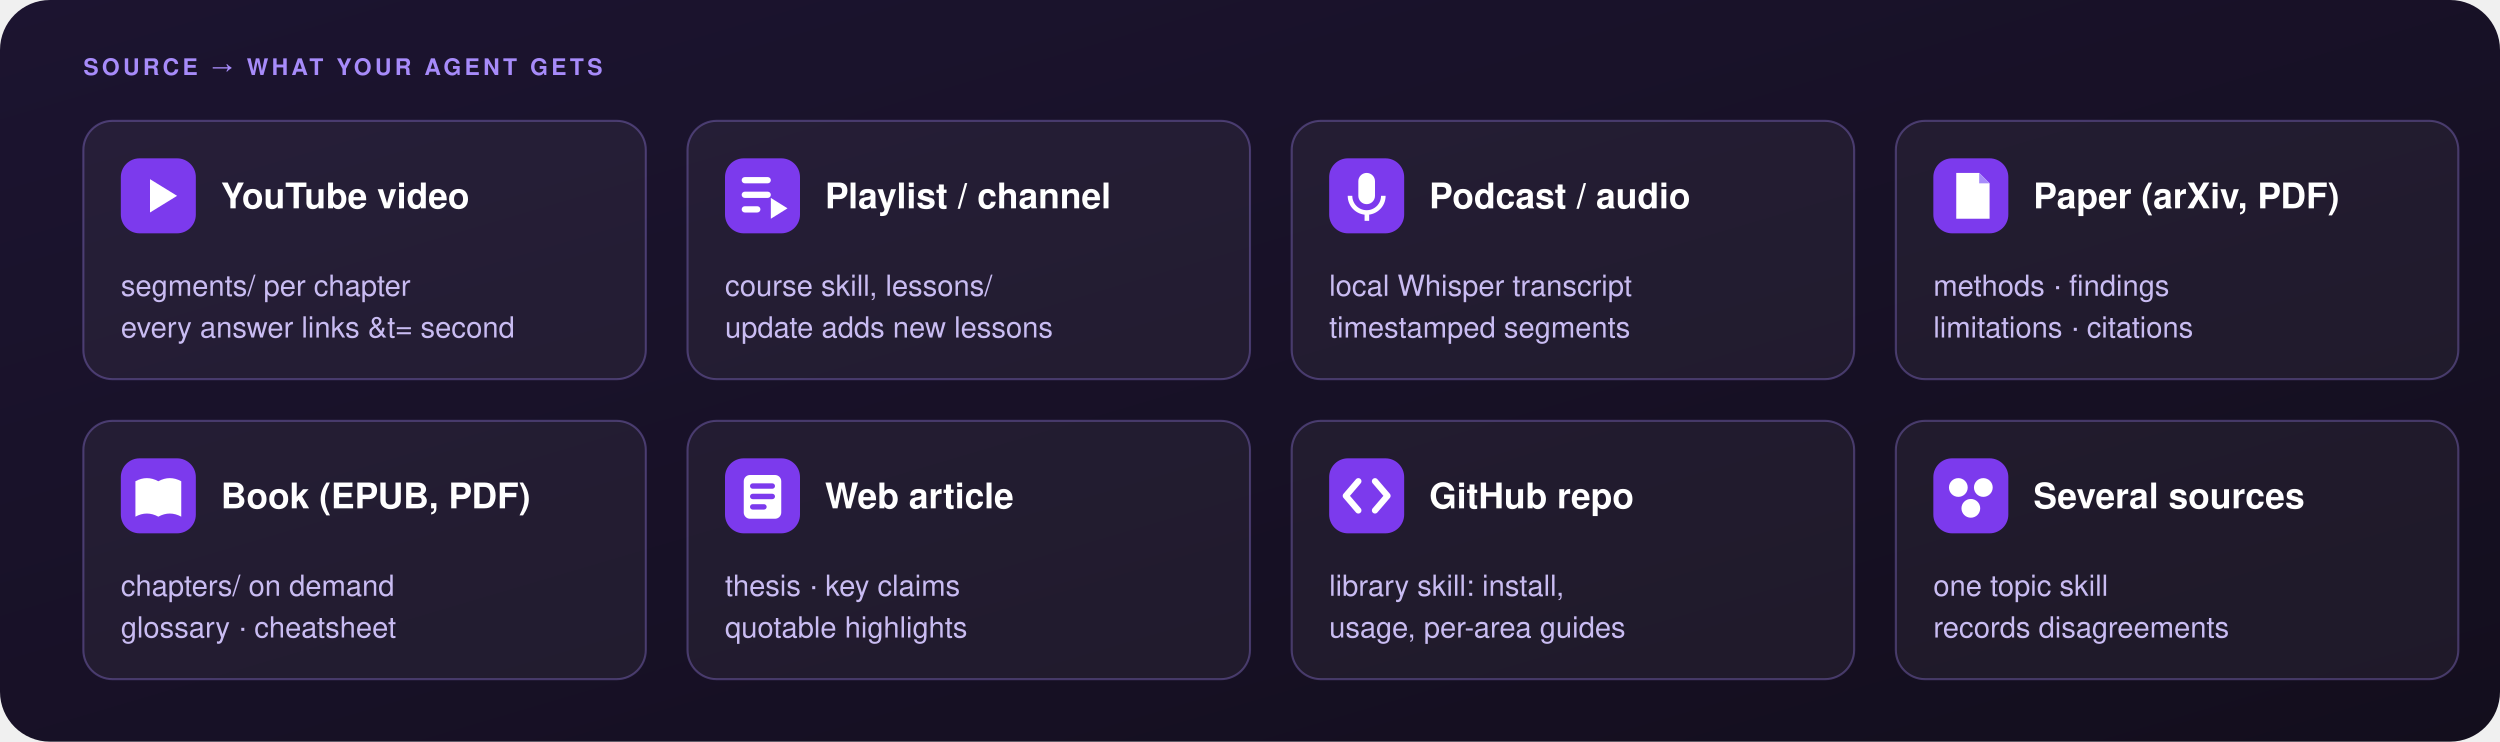
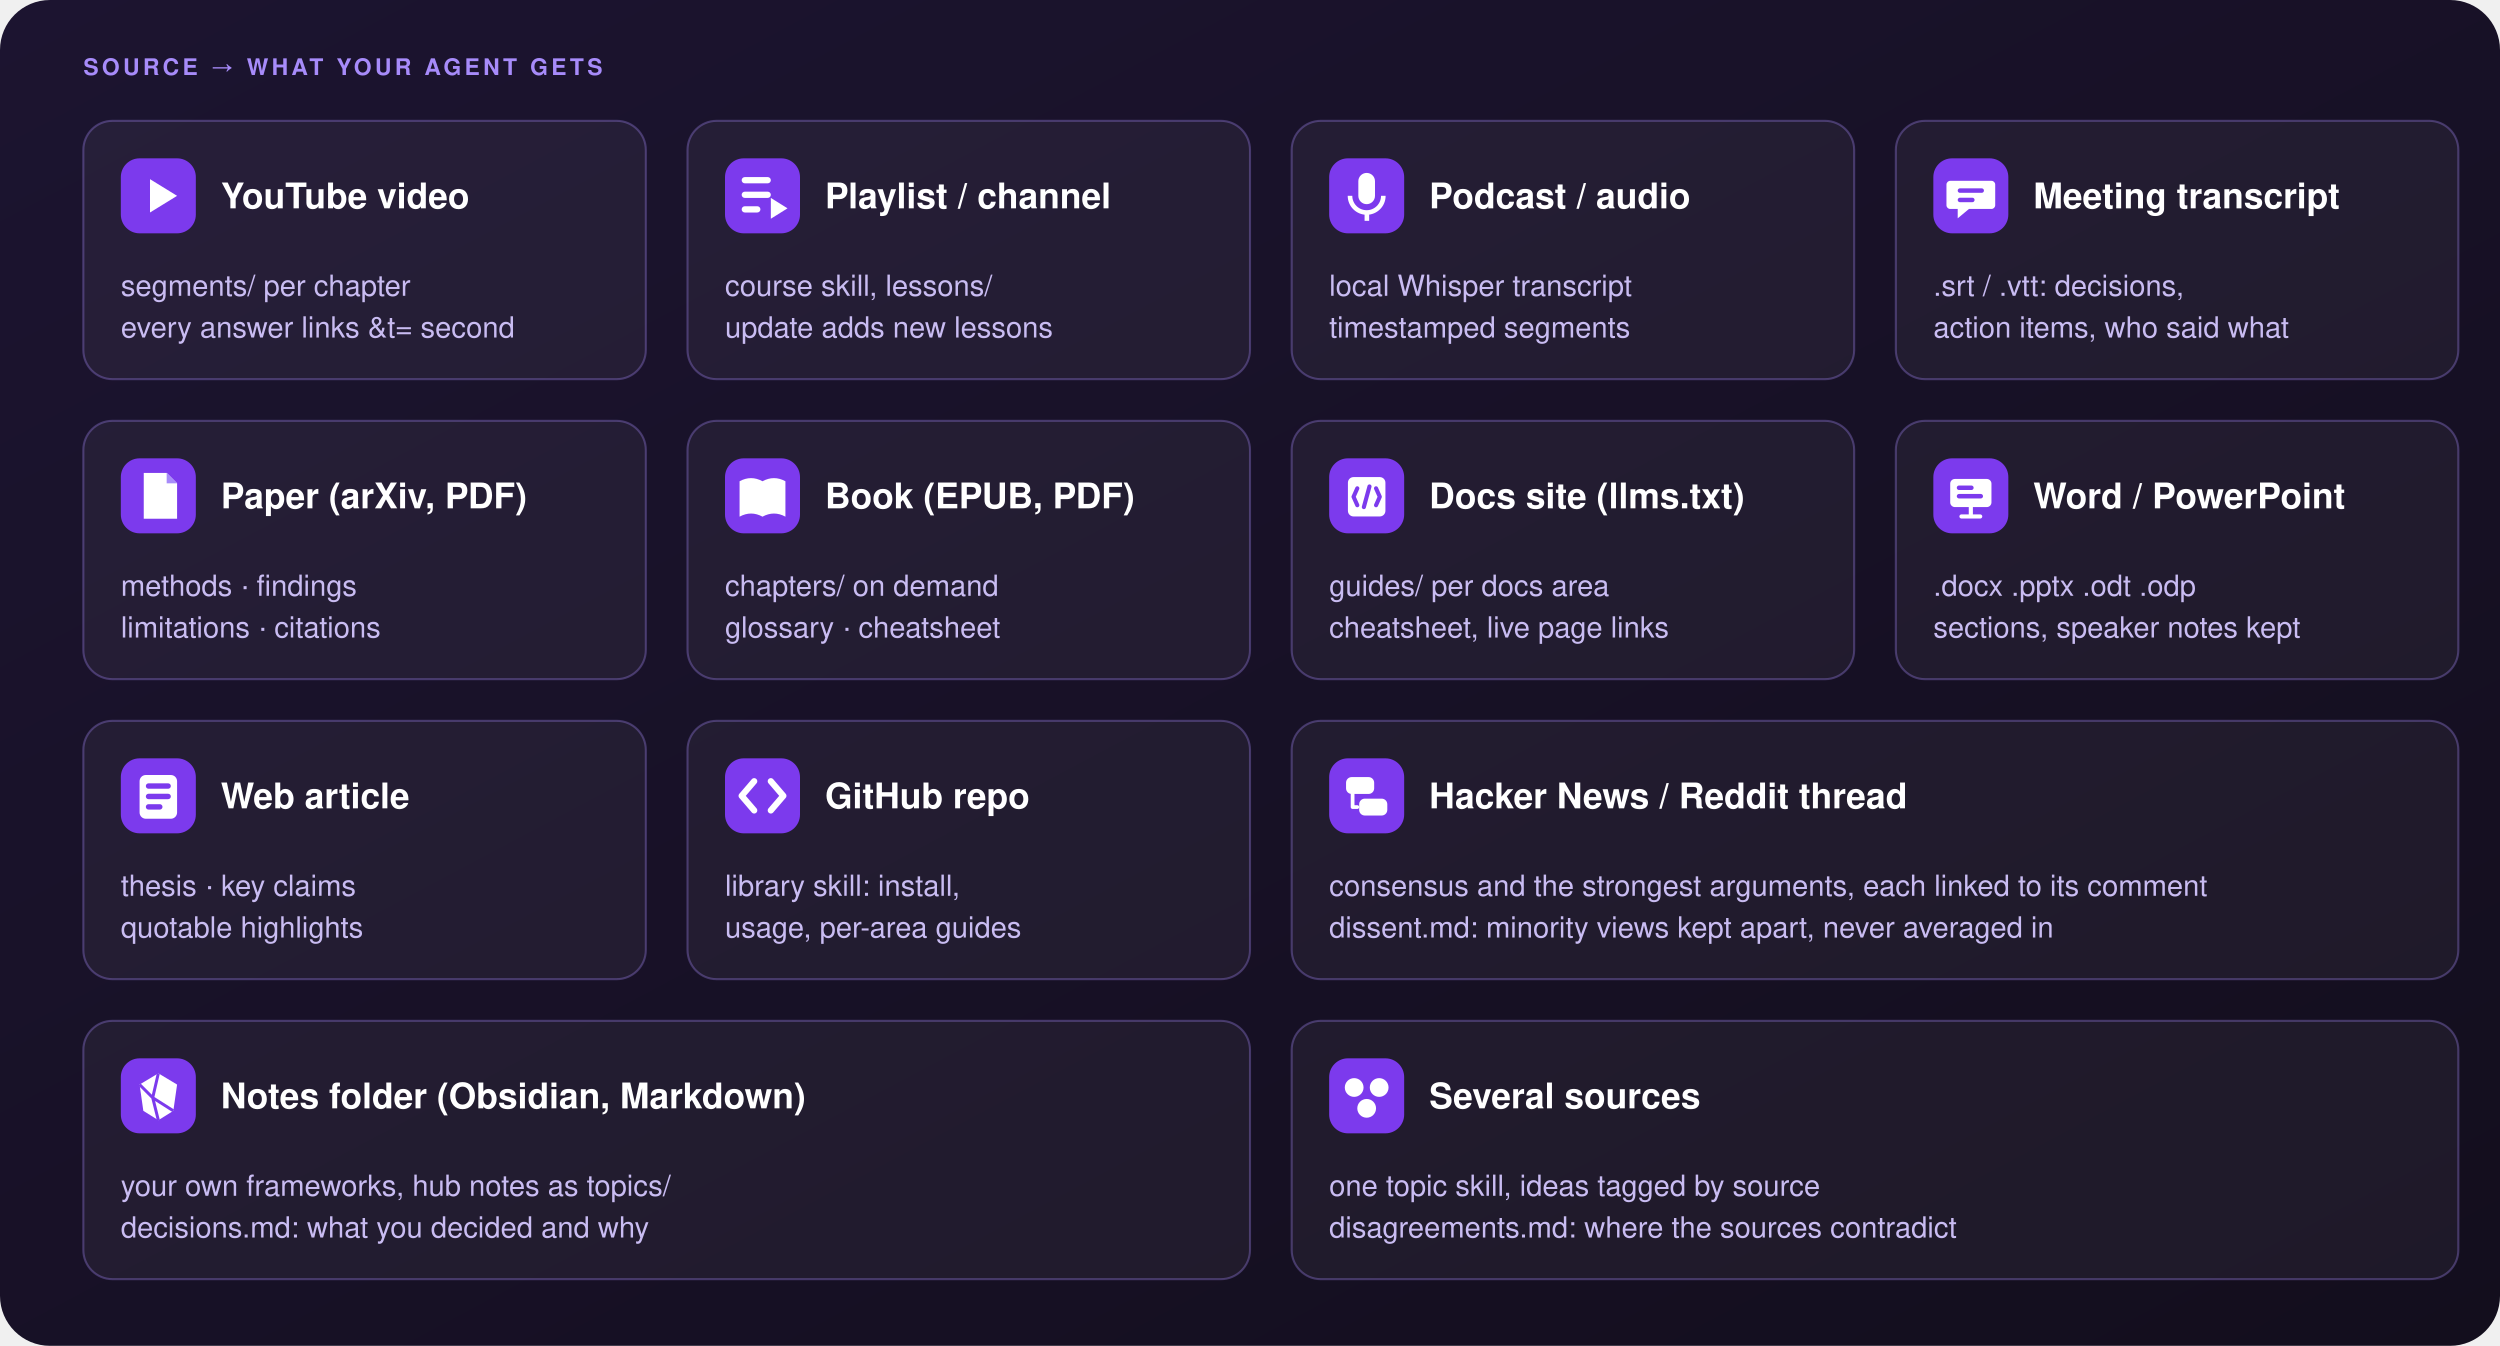
- <svg xmlns="http://www.w3.org/2000/svg" viewBox="0 0 1200 356" width="1200" height="356" role="img" aria-labelledby="t d">
+ <svg xmlns="http://www.w3.org/2000/svg" viewBox="0 0 1200 646" width="1200" height="646" role="img" aria-labelledby="t d">
  <defs>
    <linearGradient id="panel" x1="0" y1="0" x2="1" y2="1">
      <stop offset="0" stop-color="#1c1430" />
      <stop offset="1" stop-color="#130e1d" />
    </linearGradient>
    <style>
      .k { font: 700 11px Helvetica, Arial, sans-serif; fill: #a78bfa; letter-spacing: 1.6px; }
      .h { font: 700 17px Helvetica, Arial, sans-serif; fill: #ffffff; }
      .s { font: 400 14px Helvetica, Arial, sans-serif; fill: #c9bcf2; }
      .card { fill: #ffffff; fill-opacity: 0.05; stroke: #a78bfa; stroke-opacity: 0.32; }
    </style>
  </defs>
-   <rect width="1200" height="356" rx="24" fill="url(#panel)" />
+   <rect width="1200" height="646" rx="24" fill="url(#panel)" />
  <text class="k" x="40" y="36">SOURCE  →  WHAT YOUR AGENT GETS</text>
  <g transform="translate(40,58)">
    <rect class="card" width="270" height="124" rx="14" />
    <g transform="translate(18,18)">
      <rect width="36" height="36" rx="9" fill="#7c3aed" />
      <path d="M14 10 L14 26 L27 18 Z" fill="#fff" />
    </g>
    <text class="h" x="66" y="42">YouTube video</text>
    <text class="s" x="18" y="84">segments/ per chapter</text>
    <text class="s" x="18" y="104">every answer links &amp;t= second</text>
  </g>
  <g transform="translate(330,58)">
    <rect class="card" width="270" height="124" rx="14" />
    <g transform="translate(18,18)">
      <rect width="36" height="36" rx="9" fill="#7c3aed" />
      <rect x="8" y="9" width="14" height="3" rx="1.5" fill="#fff" />
      <rect x="8" y="16" width="14" height="3" rx="1.5" fill="#fff" />
      <rect x="8" y="23" width="9" height="3" rx="1.5" fill="#fff" />
      <path d="M22 19 L22 29 L30 24 Z" fill="#fff" />
    </g>
    <text class="h" x="66" y="42">Playlist / channel</text>
    <text class="s" x="18" y="84">course skill, lessons/</text>
    <text class="s" x="18" y="104">update adds new lessons</text>
  </g>
  <g transform="translate(620,58)">
    <rect class="card" width="270" height="124" rx="14" />
    <g transform="translate(18,18)">
      <rect width="36" height="36" rx="9" fill="#7c3aed" />
      <rect x="14" y="7" width="8" height="15" rx="4" fill="#fff" />
      <path d="M10 18 a8 8 0 0 0 16 0" stroke="#fff" stroke-width="2.2" fill="none" />
      <rect x="17" y="26" width="2.2" height="4" fill="#fff" />
    </g>
    <text class="h" x="66" y="42">Podcast / audio</text>
    <text class="s" x="18" y="84">local Whisper transcript</text>
    <text class="s" x="18" y="104">timestamped segments</text>
  </g>
  <g transform="translate(910,58)">
    <rect class="card" width="270" height="124" rx="14" />
    <g transform="translate(18,18)">
      <rect width="36" height="36" rx="9" fill="#7c3aed" />
+       <g transform="scale(.9)">
+         <path d="M9 12 h22 a2 2 0 0 1 2 2 v11 a2 2 0 0 1 -2 2 h-12 l-6 5 v-5 h-4 a2 2 0 0 1 -2 -2 v-11 a2 2 0 0 1 2 -2 Z" fill="#fff" />
+         <rect x="13" y="16" width="14" height="2.4" rx="1.2" fill="#7c3aed" />
+         <rect x="13" y="21" width="9" height="2.4" rx="1.2" fill="#7c3aed" />
+       </g>
+     </g>
+     <text class="h" x="66" y="42">Meeting transcript</text>
+     <text class="s" x="18" y="84">.srt / .vtt: decisions,</text>
+     <text class="s" x="18" y="104">action items, who said what</text>
+   </g>
+   <g transform="translate(40,202)">
+     <rect class="card" width="270" height="124" rx="14" />
+     <g transform="translate(18,18)">
+       <rect width="36" height="36" rx="9" fill="#7c3aed" />
      <path d="M11 7 L22 7 L27 12 L27 29 L11 29 Z" fill="#fff" />
      <path d="M22 7 L27 12 L22 12 Z" fill="#a78bfa" />
    </g>
    <text class="h" x="66" y="42">Paper (arXiv, PDF)</text>
    <text class="s" x="18" y="84">methods · findings</text>
    <text class="s" x="18" y="104">limitations · citations</text>
  </g>
-   <g transform="translate(40,202)">
+   <g transform="translate(330,202)">
    <rect class="card" width="270" height="124" rx="14" />
    <g transform="translate(18,18)">
      <rect width="36" height="36" rx="9" fill="#7c3aed" />
      <path d="M7 11 Q12.5 8 18 11 L18 28 Q12.5 25 7 28 Z M18 11 Q23.5 8 29 11 L29 28 Q23.5 25 18 28 Z" fill="#fff" />
    </g>
    <text class="h" x="66" y="42">Book (EPUB, PDF)</text>
    <text class="s" x="18" y="84">chapters/ on demand</text>
    <text class="s" x="18" y="104">glossary · cheatsheet</text>
  </g>
-   <g transform="translate(330,202)">
+   <g transform="translate(620,202)">
+     <rect class="card" width="270" height="124" rx="14" />
+     <g transform="translate(18,18)">
+       <rect width="36" height="36" rx="9" fill="#7c3aed" />
+       <g transform="scale(.9)">
+         <rect x="10" y="10" width="20" height="21" rx="3" fill="#fff" />
+         <path d="M15 16 L13 20.5 L15 25" stroke="#7c3aed" stroke-width="2.2" fill="none" stroke-linecap="round" stroke-linejoin="round" />
+         <path d="M25 16 L27 20.5 L25 25" stroke="#7c3aed" stroke-width="2.2" fill="none" stroke-linecap="round" stroke-linejoin="round" />
+         <path d="M21.5 15 L18.5 26" stroke="#7c3aed" stroke-width="2.2" stroke-linecap="round" />
+       </g>
+     </g>
+     <text class="h" x="66" y="42">Docs site (llms.txt)</text>
+     <text class="s" x="18" y="84">guides/ per docs area</text>
+     <text class="s" x="18" y="104">cheatsheet, live page links</text>
+   </g>
+   <g transform="translate(910,202)">
+     <rect class="card" width="270" height="124" rx="14" />
+     <g transform="translate(18,18)">
+       <rect width="36" height="36" rx="9" fill="#7c3aed" />
+       <g transform="scale(.9)">
+         <rect x="9" y="11" width="22" height="15" rx="2.5" fill="#fff" />
+         <rect x="12.5" y="14.5" width="9" height="2.4" rx="1.2" fill="#7c3aed" />
+         <rect x="12.5" y="19" width="14" height="2.4" rx="1.2" fill="#7c3aed" />
+         <path d="M20 26 L20 30 M15 31 L25 31" stroke="#fff" stroke-width="2.2" stroke-linecap="round" />
+       </g>
+     </g>
+     <text class="h" x="66" y="42">Word / PowerPoint</text>
+     <text class="s" x="18" y="84">.docx .pptx .odt .odp</text>
+     <text class="s" x="18" y="104">sections, speaker notes kept</text>
+   </g>
+   <g transform="translate(40,346)">
    <rect class="card" width="270" height="124" rx="14" />
    <g transform="translate(18,18)">
      <rect width="36" height="36" rx="9" fill="#7c3aed" />
      <rect x="9" y="8" width="18" height="21" rx="3" fill="#fff" />
      <rect x="12" y="12" width="12" height="2.6" rx="1.3" fill="#7c3aed" />
      <rect x="12" y="17" width="12" height="2.6" rx="1.3" fill="#7c3aed" />
      <rect x="12" y="22" width="8" height="2.6" rx="1.3" fill="#7c3aed" />
    </g>
    <text class="h" x="66" y="42">Web article</text>
    <text class="s" x="18" y="84">thesis · key claims</text>
    <text class="s" x="18" y="104">quotable highlights</text>
  </g>
-   <g transform="translate(620,202)">
+   <g transform="translate(330,346)">
    <rect class="card" width="270" height="124" rx="14" />
    <g transform="translate(18,18)">
      <rect width="36" height="36" rx="9" fill="#7c3aed" />
      <path d="M14 11 L8 18 L14 25" stroke="#fff" stroke-width="3" fill="none" stroke-linecap="round" stroke-linejoin="round" />
      <path d="M22 11 L28 18 L22 25" stroke="#fff" stroke-width="3" fill="none" stroke-linecap="round" stroke-linejoin="round" />
    </g>
    <text class="h" x="66" y="42">GitHub repo</text>
    <text class="s" x="18" y="84">library skill: install,</text>
    <text class="s" x="18" y="104">usage, per-area guides</text>
  </g>
-   <g transform="translate(910,202)">
-     <rect class="card" width="270" height="124" rx="14" />
+   <g transform="translate(620,346)">
+     <rect class="card" width="560" height="124" rx="14" />
+     <g transform="translate(18,18)">
+       <rect width="36" height="36" rx="9" fill="#7c3aed" />
+       <g transform="scale(.9)">
+         <rect x="9" y="10" width="15" height="9" rx="3" fill="#fff" />
+         <rect x="16" y="21.5" width="15" height="9" rx="3" fill="#fff" />
+         <path d="M12.5 19 L12.5 26 L15 26" stroke="#fff" stroke-width="2" fill="none" stroke-linecap="round" stroke-linejoin="round" />
+       </g>
+     </g>
+     <text class="h" x="66" y="42">Hacker News / Reddit thread</text>
+     <text class="s" x="18" y="84">consensus and the strongest arguments, each linked to its comment</text>
+     <text class="s" x="18" y="104">dissent.md: minority views kept apart, never averaged in</text>
+   </g>
+   <g transform="translate(40,490)">
+     <rect class="card" width="560" height="124" rx="14" />
+     <g transform="translate(18,18)">
+       <rect width="36" height="36" rx="9" fill="#7c3aed" />
+       <g transform="scale(.9)">
+         <path d="M20 8 L30 14 L28 28 L20 33 L12 28 L10 14 Z" fill="#fff" />
+         <path d="M20 8 L17 21 L20 33 M17 21 L10 14 M17 21 L28 28" stroke="#7c3aed" stroke-width="1.6" fill="none" stroke-linejoin="round" />
+       </g>
+     </g>
+     <text class="h" x="66" y="42">Notes folder (Obsidian, Markdown)</text>
+     <text class="s" x="18" y="84">your own frameworks, hub notes as topics/</text>
+     <text class="s" x="18" y="104">decisions.md: what you decided and why</text>
+   </g>
+   <g transform="translate(620,490)">
+     <rect class="card" width="560" height="124" rx="14" />
    <g transform="translate(18,18)">
      <rect width="36" height="36" rx="9" fill="#7c3aed" />
      <circle cx="12" cy="14" r="4.5" fill="#fff" />
      <circle cx="24" cy="14" r="4.5" fill="#fff" />
      <circle cx="18" cy="24" r="4.5" fill="#fff" />
    </g>
    <text class="h" x="66" y="42">Several sources</text>
-     <text class="s" x="18" y="84">one topic skill</text>
-     <text class="s" x="18" y="104">records disagreements</text>
+     <text class="s" x="18" y="84">one topic skill, ideas tagged by source</text>
+     <text class="s" x="18" y="104">disagreements.md: where the sources contradict</text>
  </g>
</svg>
